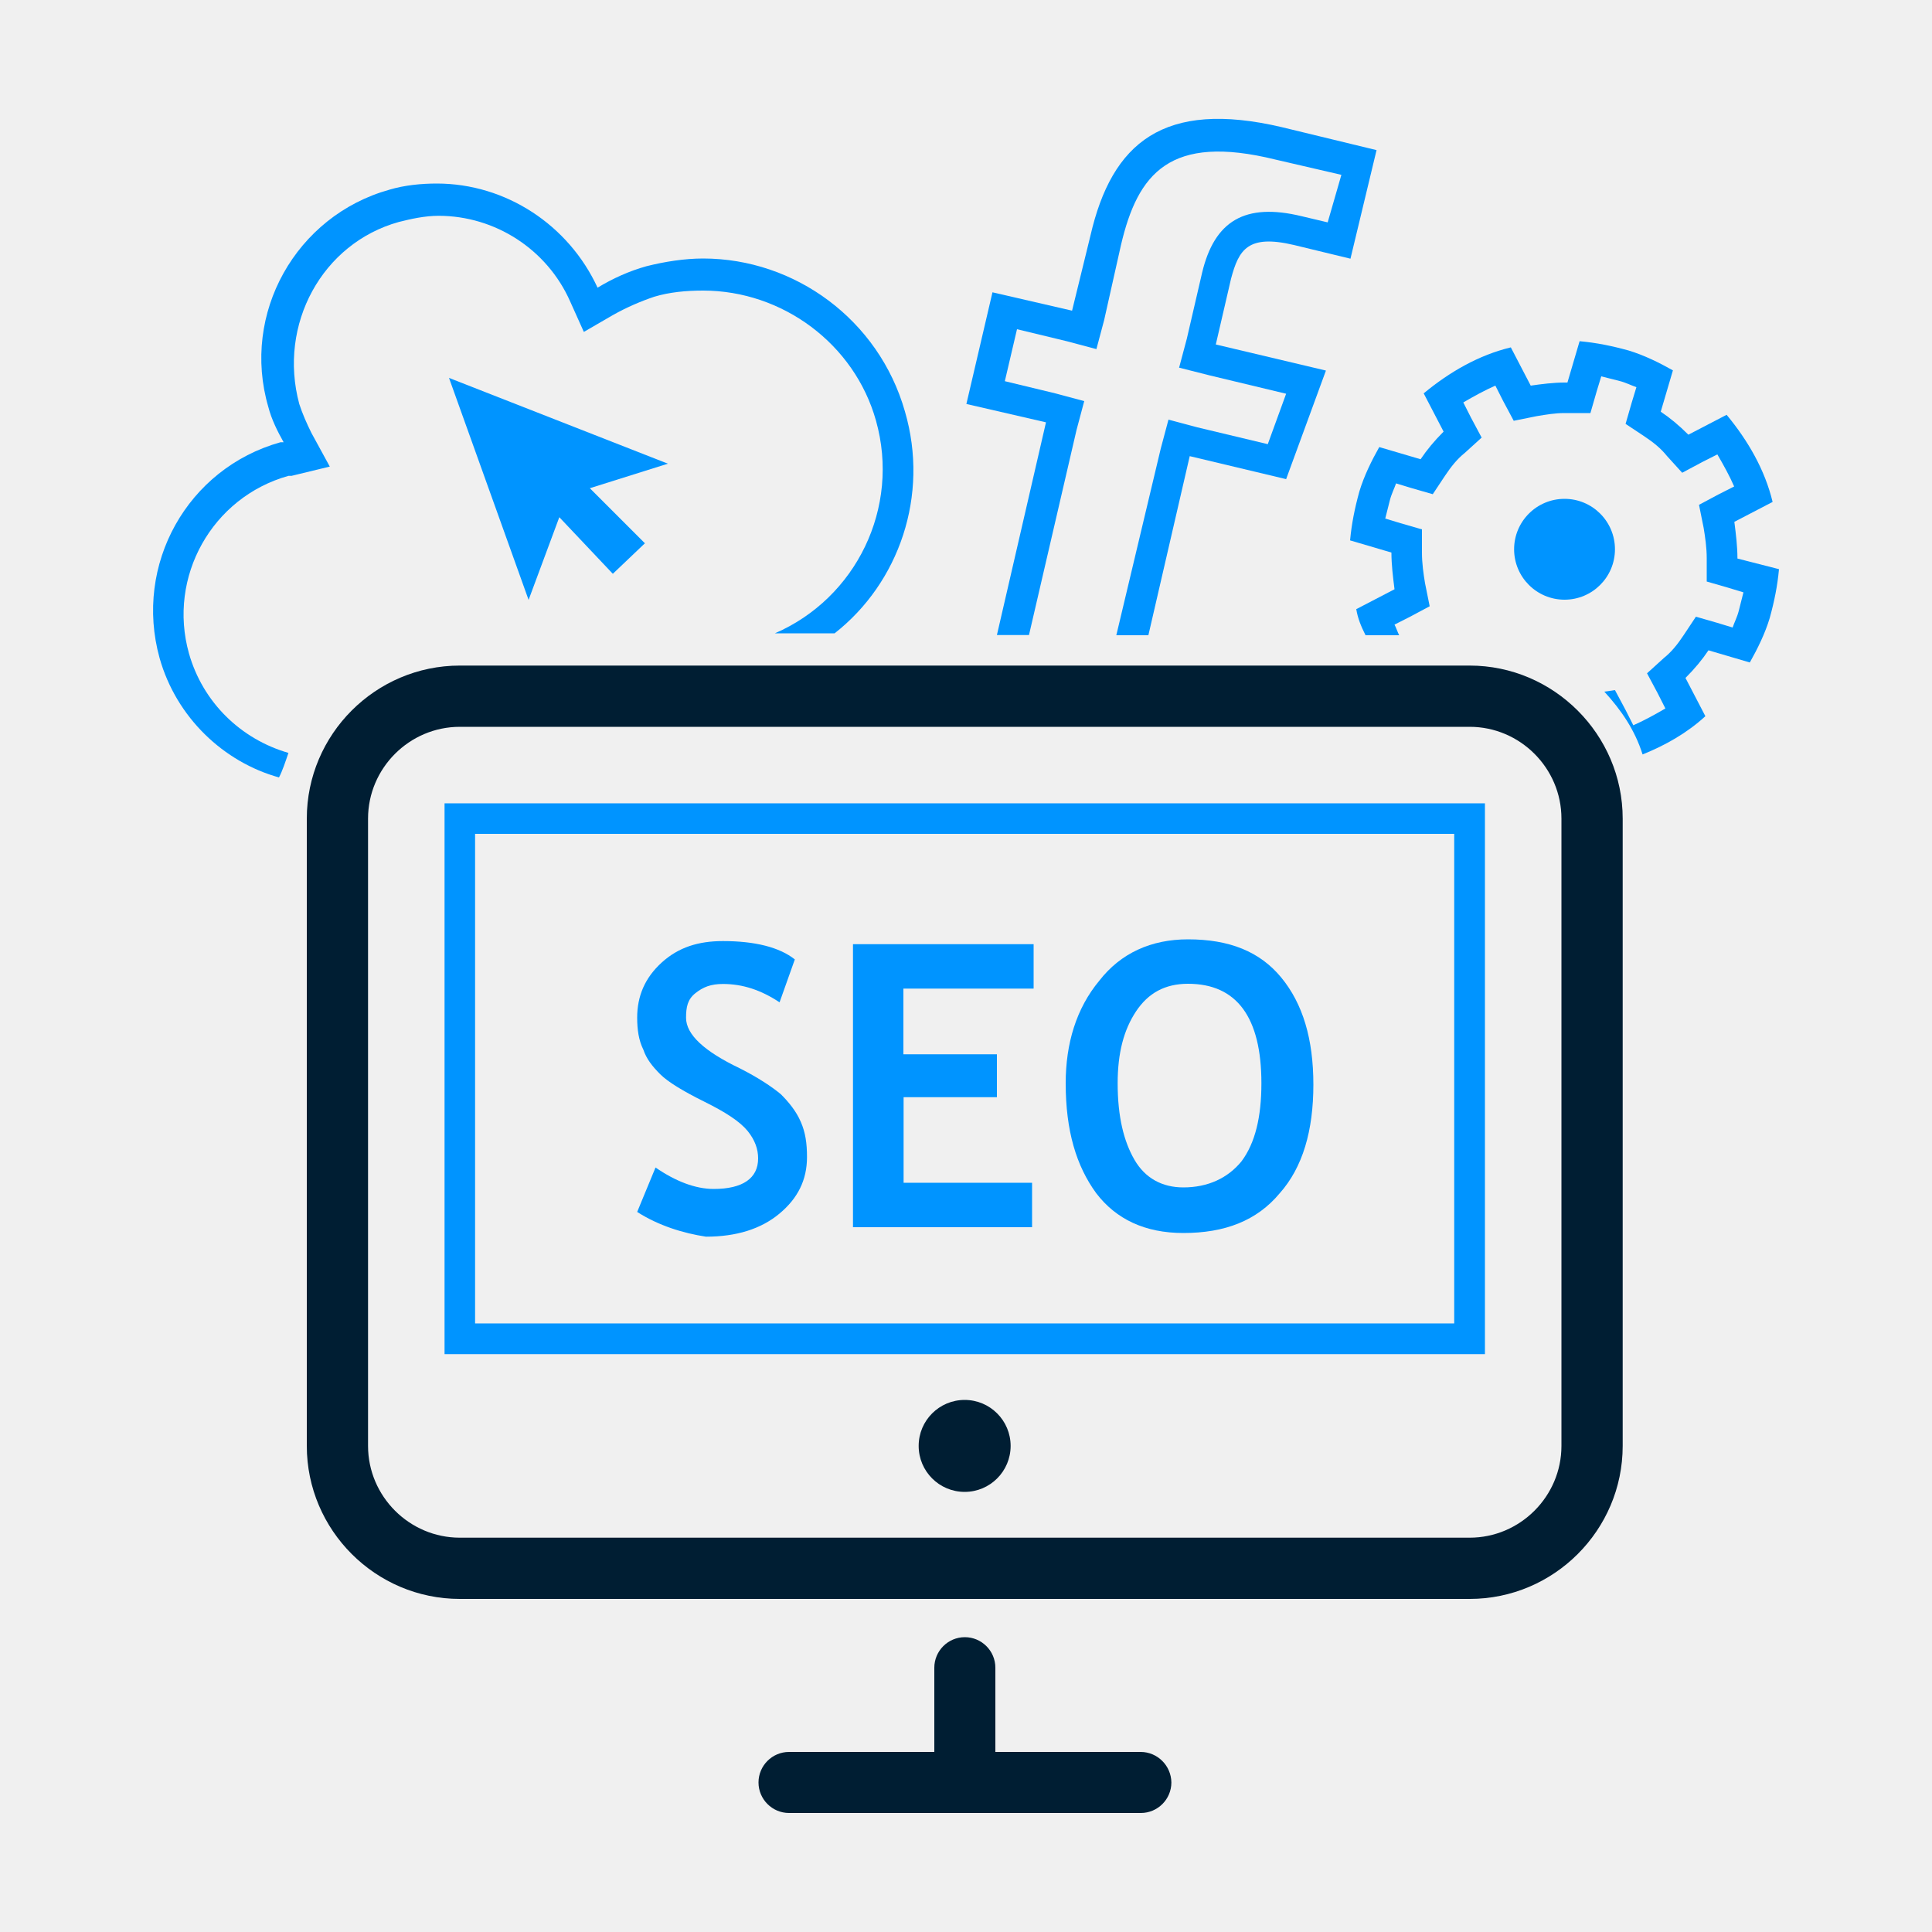
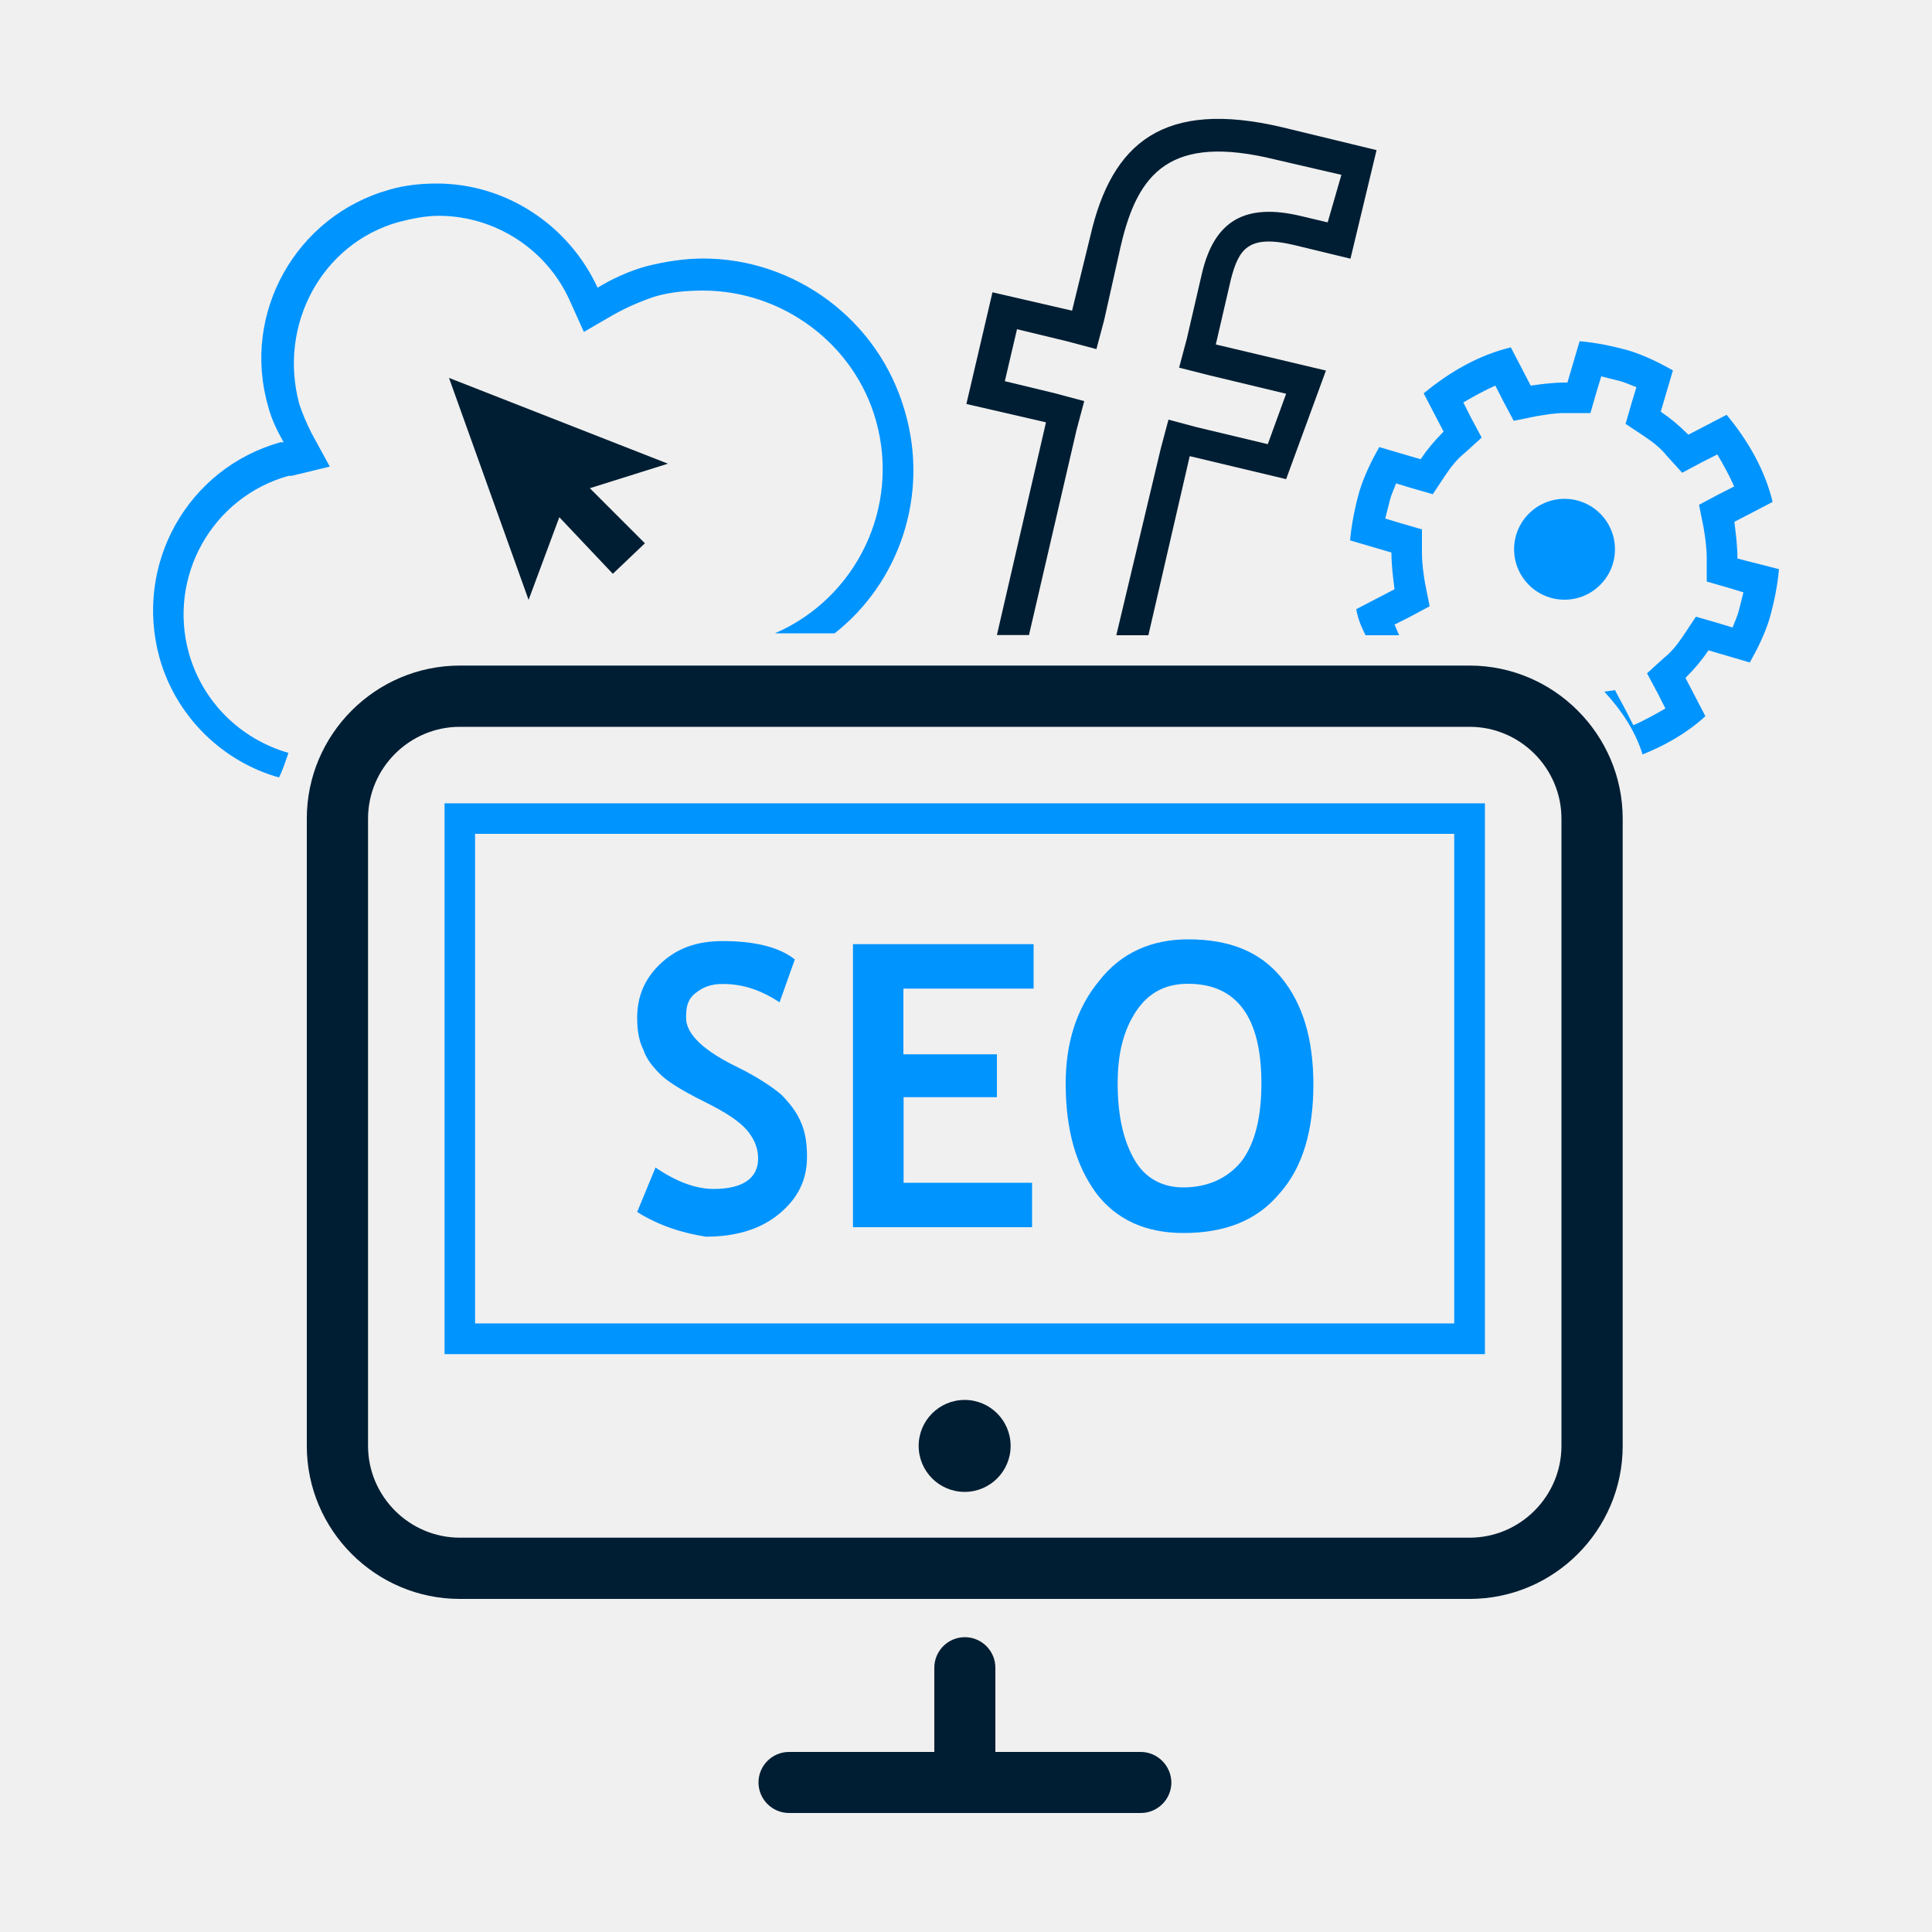
- <svg xmlns="http://www.w3.org/2000/svg" version="1.1" x="0px" y="0px" viewBox="0 0 1000 1000" enable-background="new 0 0 1000 1000" xml:space="preserve">
-   <g id="Layer_1">
+ <svg xmlns="http://www.w3.org/2000/svg" version="1.1" id="Layer_1" x="0px" y="0px" viewBox="0 0 1000 1000" style="enable-background:new 0 0 1000 1000;" xml:space="preserve">
+   <style type="text/css">
+ 	.st0{fill:#001E33;}
+ 	.st1{fill:#0094FF;}
+ </style>
+   <g id="Layer_1_1_">
</g>
-   <g id="cons" display="none">
-     <g display="inline">
-       <path id="head" fill="#001E33" d="M429.7,97.1c6,0-135-8-160,95c-4,88,11,87,10,114c-3,18-13-4-25,17c-8,16,1,66,8,79    s26.6,29.1,29,32c11,31,38,131,151,131c26,0,103-30,125-105c10-57,36-7,49-116c-7-48-26-24-30-31c3-50,24-133-13-152s-30-37-59-52    C481.7,94.1,423.7,97.1,429.7,97.1z" />
-       <path id="body" fill="#001E33" d="M316.6,600.1c-21.9,1.8-85.8,21.9-144,45c-40.1,16-78,30.6-96,53c-21,30-17,56.8-17,82    c0,28,0.7,51.5,2,63c7,61,57,60,57,60s637,0,638,0s45,1,51-60c3-55,4-79-1-112s-33.3-50.2-47-58c-14-8-55-21.7-87-34    c-44.2-17-95.2-37.8-119-39c-13,46-69,221-69,221l-17-136c0,0,15-25,15-32s-6-23-10-28s-70-3-75-1s-11,21-11,28s16,33,16,33    l-18,134C384.6,819.1,322.6,629.1,316.6,600.1z" />
-       <path id="message_box" fill="#0094FF" d="M639.6,183.1h264c0,0,17.8,3.3,27,14c12,14,10,24,10,24s0,236,0,243c0,4-3,13-11,22    s-28,10-28,10h-75l-103,104c0,0-4,3-9,2s-6-7-6-7v-98h-113c0,0,7-8,10-16s4-18,4-18h131l1,72l73-72l87-1c0,0,3,0,4-1s1-5,1-5    l2-230c0,0,0.6-4.4-1-6c-2-2-6-2-6-2h-259c0,0,1-1,0-15S639.6,183.1,639.6,183.1z" />
-       <g id="inner_message">
-         <g id="crosses">
-           <g id="cross">
-             <rect x="677.1" y="246.6" transform="matrix(0.7071 -0.7071 0.7071 0.7071 1.5451 568.9741)" fill="#001E33" width="21" height="72" />
-             <rect x="677.1" y="246.6" transform="matrix(-0.7071 -0.7071 0.7071 -0.7071 973.9371 968.6619)" fill="#001E33" width="21" height="72" />
-           </g>
-           <g id="cross_1_">
-             <rect x="833.1" y="364.6" transform="matrix(0.7071 -0.7071 0.7071 0.7071 -36.2022 713.8441)" fill="#001E33" width="21" height="72" />
-             <rect x="833.1" y="364.6" transform="matrix(-0.7071 -0.7071 0.7071 -0.7071 1156.807 1280.409)" fill="#001E33" width="21" height="72" />
-           </g>
-         </g>
-         <g id="Arrow">
-           <circle fill="#001E33" cx="691.6" cy="409.1" r="29" />
-           <path id="arrow" fill="#001E33" d="M679.6,398.1c0,0,33,7,56-14s31-77,51-95s45-25,45-25l-16-17l65,6l-42,47l-2-24      c0,0-22,8-41,30s-26,80-50,96s-66,26-66,26V398.1z" />
-         </g>
-       </g>
-     </g>
-   </g>
-   <g id="dev" display="none">
-     <g display="inline">
-       <g id="screen">
-         <path fill="#001E33" d="M859.3,201.9c25.2,0,45.9,20.6,45.9,45.9v504.5c0,25.2-20.6,45.9-45.9,45.9H140.7     c-25.2,0-45.9-20.6-45.9-45.9V247.7c0-25.2,20.6-45.9,45.9-45.9H859.3 M859.3,171.3H140.7c-42,0-76.4,34.4-76.4,76.4v504.5     c0,42,34.4,76.4,76.4,76.4h718.6c42,0,76.4-34.4,76.4-76.4V247.7C935.7,205.7,901.3,171.3,859.3,171.3L859.3,171.3z" />
-         <path fill="#001E33" d="M863.1,347.1H140.7c-4.6,0-7.6-3.1-7.6-7.6c0-4.6,3.1-7.6,7.6-7.6h722.4c4.6,0,7.6,3.1,7.6,7.6     C870.8,344,867.7,347.1,863.1,347.1z" />
-         <circle fill="#0094FF" cx="175.1" cy="269.1" r="22.9" />
-         <circle fill="#001E33" cx="243.9" cy="269.1" r="22.9" />
-         <circle fill="#0094FF" cx="312.7" cy="269.1" r="22.9" />
-       </g>
-       <g>
-         <path d="M382,524.1L263,574.2L382,623.3v24.4l-145.5-61.3V562L382,499.7V524.1z" />
-         <path fill="#0094FF" d="M442.1,704.6h-25.1l140.8-270.8h25.1L442.1,704.6z" />
-         <path d="M763.5,562v24.4L618,647.7v-24.4L737,574.2L618,524.1v-24.4L763.5,562z" />
-       </g>
-     </g>
-   </g>
-   <g id="out" display="none">
-     <g display="inline">
-       <g>
-         <path id="head_1_" fill="#001E33" d="M366.1,270.4c-2.6,4-14.8,60.4-69.7,61.9c-46.4,1-61-47.6-65.9-57.4     c-4.4-8.7-9-7.5-20.5-22.5c-3.7-4.8-9-11.5-10-18.5c-4.7-33.1,14.5-28.9,14.5-28.9s-4-26.9-2.5-39.9s3-25.4,10-29.4     c7-22,18.5-40.3,74.4-41.4c73.4-1.5,81.8,56.4,82.8,67.9s-0.6,31.4-2.1,41.9c4.5,0,17.5-3,17,21c-0.3,15.8-9.5,25-12,27.9     C379.6,255.9,367.1,268.9,366.1,270.4z" />
-         <path id="body_1_" fill="#001E33" d="M364.6,339.7c0,0,20,9.5,42.4,19c19.6,8.3,41.5,16.4,49.4,22c17,12,29.3,33.6,32.9,71.9     c0.5,38.4-8.5,38.4-16.5,38.4c-26.9,0-307.6,0.4-347.8,0c-13,0-13-10.5-14.5-17.5c-1.5-7-3.5-67.4,27.9-91.3     c11-8.2,34.1-16.2,53.9-24.5c21.8-9.1,39.9-18,39.9-18s-0.5,11,2.5,40.9c3,30.2,6,36.4,6,36.4s4.5-14.5,17.5-25     c13-10.5,23-13,23-13s6.5,3.5,17,3.5c10.5,0,16.5-3.5,16.5-3.5s13,3.5,24,13c11,9.5,17.5,23,17.5,23s2.5-8.5,5.5-34.4     S364.6,339.7,364.6,339.7z" />
-       </g>
-       <path fill="#009CFC" d="M669.4,61.3h-42c46.2,65.4,73.4,145.2,73.4,231.3c0,221.6-179.6,401.2-401.2,401.2    c-87,0-167.5-27.7-233.3-74.8c-0.2,7.4-0.4,14.8-0.7,22.2v19.5c67.6,43,147.9,68,233.9,68c240.9,0,436.2-195.3,436.2-436.2    C735.8,207.7,711.5,128.4,669.4,61.3z" />
-       <rect x="466" y="539.5" transform="matrix(0.7071 0.7071 -0.7071 0.7071 603.3923 -242.477)" fill="#FFFFFF" width="256.9" height="135.2" />
-       <path fill="#001E33" d="M910.5,938.7h-62.6c-13.1,0-23.8-10.7-23.8-23.8v-62.6c0-13.1,10.7-23.8,23.8-23.8h62.6    c13.1,0,23.8,10.7,23.8,23.8v62.6C934.3,928,923.6,938.7,910.5,938.7z" />
-       <path fill="#009CFC" d="M751.5,938.7h-62.6c-13.1,0-23.8-10.7-23.8-23.8v-62.6c0-13.1,10.7-23.8,23.8-23.8h62.6    c13.1,0,23.8,10.7,23.8,23.8v62.6C775.3,928,764.6,938.7,751.5,938.7z" />
-       <path fill="#009CFC" d="M910.5,783.9h-62.6c-13.1,0-23.8-10.7-23.8-23.8v-62.6c0-13.1,10.7-23.8,23.8-23.8h62.6    c13.1,0,23.8,10.7,23.8,23.8v62.6C934.3,773.2,923.6,783.9,910.5,783.9z" />
-       <g>
-         <polygon fill="#001E33" points="627.9,683.7 500.7,556.6 544.8,512.6 672,639.7    " />
-         <polygon fill="#001E33" points="701.4,713.5 667.6,587.7 575.4,679.8    " />
-       </g>
-     </g>
-   </g>
  <g id="mark">
    <g>
-       <polygon fill="#0094FF" points="333.8,281.2 305.3,252.7 345.7,240 232.4,195.6 273.6,310.5 289.5,267.7 317.2,297   " />
-       <path fill="#0094FF" d="M752.7,431.6v253.4H245.9V431.6H752.7 M768.6,415.8H230.1v285.1h538.5V415.8L768.6,415.8z" />
-       <path fill="#0094FF" d="M149.3,389.7c-24.6-7.1-44.3-26.1-51.5-51.5c-11.1-39.6,11.9-80.8,51.5-91.9c0.8,0,0.8,0,1.6,0l19.8-4.8    l-9.5-17.4c-2.4-4.8-4.8-10.3-6.3-15c-11.1-41.2,11.9-83.2,51.5-94.2c6.3-1.6,13.5-3.2,20.6-3.2l0,0c29.3,0,56.2,17.4,68.1,44.3    l7.1,15.8l15-8.7c7.1-4,14.3-7.1,21.4-9.5c7.9-2.4,16.6-3.2,25.3-3.2c41.2,0,78.4,27.7,89.5,67.3c12.7,45.1-10.3,91.9-52.3,110.1    H432c33.3-26.1,49.1-71.3,36.4-114.8c-13.5-47.5-57-79.2-104.5-79.2c-9.5,0-19.8,1.6-29.3,4c-8.7,2.4-17.4,6.3-25.3,11.1    c-15-32.5-47.5-53.9-83.2-53.9c-7.9,0-16.6,0.8-24.6,3.2c-48.3,13.5-76.8,64.1-62.6,112.5c1.6,6.3,4.8,12.7,7.9,18.2    c-0.8,0-0.8,0-1.6,0c-48.3,13.5-76,63.4-62.6,111.7c8.7,30.9,33.3,53.9,61.8,61.8C146.1,399.2,147.7,394.4,149.3,389.7z" />
-       <path fill="#0094FF" d="M516,328.7h16.6l24.6-106.1l4-15l-15-4l-26.1-6.3l6.3-26.9l26.1,6.3l15,4l4-15l8.7-38.8    c8.7-37.2,25.3-57.8,80-44.3l34.1,7.9l-7.1,24.6l-13.5-3.2c-29.3-7.1-45.1,2.4-51.5,29.3l-7.9,34.1l-4,15l15.8,4l39.6,9.5    l-9.5,26.1l-36.4-8.7l-15-4l-4,15l-23,96.6h16.6l21.4-92.7l49.9,11.9l20.6-56.2l-57-13.5l7.9-34.1c4-15,8.7-23,32.5-17.4l29.3,7.1    l13.5-56.2l-49.1-11.9c-61-14.3-87.9,7.9-99,56.2l-9.5,38.8l-41.2-9.5l-13.5,57.8l41.2,9.5L516,328.7z" />
-       <path fill="#0094FF" d="M899.3,289.1c0-6.3-0.8-12.7-1.6-19l19.8-10.3c-4-16.6-12.7-31.7-23.8-45.1l-19.8,10.3    c-4.8-4.8-9.5-8.7-14.3-11.9l6.3-21.4c-7.1-4-15-7.9-23-10.3c-8.7-2.4-16.6-4-25.3-4.8l-6.3,21.4c-0.8,0-0.8,0-1.6,0    c-5.5,0-11.9,0.8-17.4,1.6l-10.3-19.8c-16.6,4-31.7,12.7-45.1,23.8l10.3,19.8c-4.8,4.8-8.7,9.5-11.9,14.3l-21.4-6.3    c-4,7.1-7.9,15-10.3,23c-2.4,8.7-4,16.6-4.8,25.3l21.4,6.3c0,6.3,0.8,12.7,1.6,19l-19.8,10.3c0.8,4.8,2.4,8.7,4.8,13.5h17.4    c-0.8-1.6-1.6-4-2.4-5.5l7.9-4l10.3-5.5l-2.4-11.9c-0.8-4.8-1.6-10.3-1.6-15.8V274l-11.1-3.2l-7.9-2.4c0.8-3.2,1.6-6.3,2.4-9.5    c0.8-3.2,2.4-6.3,3.2-8.7l7.9,2.4l11.1,3.2l6.3-9.5c3.2-4.8,6.3-8.7,10.3-11.9l8.7-7.9l-5.5-10.3l-4-7.9    c5.5-3.2,11.1-6.3,16.6-8.7l4,7.9l5.5,10.3l11.9-2.4c4.8-0.8,9.5-1.6,14.3-1.6h1.6h11.9l3.2-11.1l2.4-7.9c3.2,0.8,6.3,1.6,9.5,2.4    s6.3,2.4,8.7,3.2l-2.4,7.9l-3.2,11.1l9.5,6.3c4.8,3.2,8.7,6.3,11.9,10.3l7.9,8.7l10.3-5.5l7.9-4c3.2,5.5,6.3,11.1,8.7,16.6l-7.9,4    l-10.3,5.5l2.4,11.9c0.8,4.8,1.6,10.3,1.6,15.8V301l11.1,3.2l7.9,2.4c-0.8,3.2-1.6,6.3-2.4,9.5c-0.8,3.2-2.4,6.3-3.2,8.7l-7.9-2.4    l-11.1-3.2l-6.3,9.5c-3.2,4.8-6.3,8.7-10.3,11.9l-8.7,7.9l5.5,10.3l4,7.9c-5.5,3.2-11.1,6.3-16.6,8.7l-4-7.9l-5.5-10.3l-5.5,0.8    c8.7,9.5,15.8,19.8,19.8,32.5c11.9-4.8,23-11.1,32.5-19.8l-10.3-19.8c4.8-4.8,8.7-9.5,11.9-14.3l21.4,6.3c4-7.1,7.9-15,10.3-23    c2.4-8.7,4-16.6,4.8-25.3L899.3,289.1z" />
-       <circle fill="#0094FF" cx="809.8" cy="284.3" r="26.1" />
+       <polygon class="st0" points="333.8,281.2 305.3,252.7 345.7,240 232.4,195.6 273.6,310.5 289.5,267.7 317.2,297   " />
+       <path class="st1" d="M752.7,431.6V685H245.9V431.6H752.7 M768.6,415.8H230.1v285.1h538.5V415.8L768.6,415.8z" />
+       <path class="st1" d="M149.3,389.7c-24.6-7.1-44.3-26.1-51.5-51.5c-11.1-39.6,11.9-80.8,51.5-91.9c0.8,0,0.8,0,1.6,0l19.8-4.8    l-9.5-17.4c-2.4-4.8-4.8-10.3-6.3-15c-11.1-41.2,11.9-83.2,51.5-94.2c6.3-1.6,13.5-3.2,20.6-3.2l0,0c29.3,0,56.2,17.4,68.1,44.3    l7.1,15.8l15-8.7c7.1-4,14.3-7.1,21.4-9.5c7.9-2.4,16.6-3.2,25.3-3.2c41.2,0,78.4,27.7,89.5,67.3c12.7,45.1-10.3,91.9-52.3,110.1    H432c33.3-26.1,49.1-71.3,36.4-114.8c-13.5-47.5-57-79.2-104.5-79.2c-9.5,0-19.8,1.6-29.3,4c-8.7,2.4-17.4,6.3-25.3,11.1    c-15-32.5-47.5-53.9-83.2-53.9c-7.9,0-16.6,0.8-24.6,3.2c-48.3,13.5-76.8,64.1-62.6,112.5c1.6,6.3,4.8,12.7,7.9,18.2    c-0.8,0-0.8,0-1.6,0c-48.3,13.5-76,63.4-62.6,111.7c8.7,30.9,33.3,53.9,61.8,61.8C146.1,399.2,147.7,394.4,149.3,389.7z" />
+       <path class="st0" d="M516,328.7h16.6l24.6-106.1l4-15l-15-4l-26.1-6.3l6.3-26.9l26.1,6.3l15,4l4-15l8.7-38.8    c8.7-37.2,25.3-57.8,80-44.3l34.1,7.9l-7.1,24.6l-13.5-3.2c-29.3-7.1-45.1,2.4-51.5,29.3l-7.9,34.1l-4,15l15.8,4l39.6,9.5    l-9.5,26.1l-36.4-8.7l-15-4l-4,15l-23,96.6h16.6l21.4-92.7l49.9,11.9l20.6-56.2l-57-13.5l7.9-34.1c4-15,8.7-23,32.5-17.4l29.3,7.1    l13.5-56.2l-49.1-11.9c-61-14.3-87.9,7.9-99,56.2l-9.5,38.8l-41.2-9.5l-13.5,57.8l41.2,9.5L516,328.7z" />
+       <path class="st1" d="M899.3,289.1c0-6.3-0.8-12.7-1.6-19l19.8-10.3c-4-16.6-12.7-31.7-23.8-45.1L873.9,225    c-4.8-4.8-9.5-8.7-14.3-11.9l6.3-21.4c-7.1-4-15-7.9-23-10.3c-8.7-2.4-16.6-4-25.3-4.8l-6.3,21.4c-0.8,0-0.8,0-1.6,0    c-5.5,0-11.9,0.8-17.4,1.6L782,179.8c-16.6,4-31.7,12.7-45.1,23.8l10.3,19.8c-4.8,4.8-8.7,9.5-11.9,14.3l-21.4-6.3    c-4,7.1-7.9,15-10.3,23c-2.4,8.7-4,16.6-4.8,25.3l21.4,6.3c0,6.3,0.8,12.7,1.6,19L702,315.3c0.8,4.8,2.4,8.7,4.8,13.5h17.4    c-0.8-1.6-1.6-4-2.4-5.5l7.9-4l10.3-5.5l-2.4-11.9c-0.8-4.8-1.6-10.3-1.6-15.8V274l-11.1-3.2l-7.9-2.4c0.8-3.2,1.6-6.3,2.4-9.5    c0.8-3.2,2.4-6.3,3.2-8.7l7.9,2.4l11.1,3.2l6.3-9.5c3.2-4.8,6.3-8.7,10.3-11.9l8.7-7.9l-5.5-10.3l-4-7.9    c5.5-3.2,11.1-6.3,16.6-8.7l4,7.9l5.5,10.3l11.9-2.4c4.8-0.8,9.5-1.6,14.3-1.6h1.6h11.9l3.2-11.1l2.4-7.9c3.2,0.8,6.3,1.6,9.5,2.4    s6.3,2.4,8.7,3.2l-2.4,7.9l-3.2,11.1l9.5,6.3c4.8,3.2,8.7,6.3,11.9,10.3l7.9,8.7l10.3-5.5l7.9-4c3.2,5.5,6.3,11.1,8.7,16.6l-7.9,4    l-10.3,5.5l2.4,11.9c0.8,4.8,1.6,10.3,1.6,15.8v12l11.1,3.2l7.9,2.4c-0.8,3.2-1.6,6.3-2.4,9.5c-0.8,3.2-2.4,6.3-3.2,8.7l-7.9-2.4    l-11.1-3.2l-6.3,9.5c-3.2,4.8-6.3,8.7-10.3,11.9l-8.7,7.9l5.5,10.3l4,7.9c-5.5,3.2-11.1,6.3-16.6,8.7l-4-7.9l-5.5-10.3l-5.5,0.8    c8.7,9.5,15.8,19.8,19.8,32.5c11.9-4.8,23-11.1,32.5-19.8l-10.3-19.8c4.8-4.8,8.7-9.5,11.9-14.3l21.4,6.3c4-7.1,7.9-15,10.3-23    c2.4-8.7,4-16.6,4.8-25.3L899.3,289.1z" />
+       <circle class="st1" cx="809.8" cy="284.3" r="26.1" />
      <g>
-         <path fill="#0094FF" d="M329.8,627.3l9.5-23c10.3,7.1,20.6,11.1,30.1,11.1c15,0,23-5.5,23-15.8c0-4.8-1.6-9.5-5.5-14.3     c-4-4.8-11.1-9.5-22.2-15c-11.1-5.5-19-10.3-23-14.3s-7.1-7.9-8.7-12.7c-2.4-4.8-3.2-10.3-3.2-16.6c0-11.1,4-20.6,12.7-28.5     c8.7-7.9,19-11.1,31.7-11.1c16.6,0,29.3,3.2,37.2,9.5l-7.9,22.2c-9.5-6.3-19-9.5-29.3-9.5c-6.3,0-10.3,1.6-14.3,4.8     c-4,3.2-4.8,7.1-4.8,12.7c0,8.7,9.5,17.4,27.7,26.1c9.5,4.8,16.6,9.5,21.4,13.5c4,4,7.9,8.7,10.3,14.3c2.4,5.5,3.2,11.1,3.2,18.2     c0,11.9-4.8,21.4-14.3,29.3c-9.5,7.9-22.2,11.9-38,11.9C353.6,638.3,340.9,634.4,329.8,627.3z" />
-         <path fill="#0094FF" d="M467.6,511.6v34.1H516v22.2h-48.3v44.3h66.5v23h-92.7V488.7H535v23H467.6z" />
-         <path fill="#0094FF" d="M551.6,560.7c0-20.6,5.5-38.8,17.4-53.1c11.1-14.3,26.9-21.4,45.9-21.4c21.4,0,37.2,6.3,48.3,19.8     c11.1,13.5,16.6,31.7,16.6,55.4c0,23.8-5.5,42.8-17.4,56.2c-11.9,14.3-28.5,20.6-49.9,20.6c-19.8,0-34.8-7.1-45.1-20.6     C557.1,603.5,551.6,585.3,551.6,560.7z M578.5,560.7c0,17.4,3.2,30.1,8.7,39.6c5.5,9.5,14.3,14.3,25.3,14.3     c12.7,0,23-4.8,30.1-13.5c7.1-9.5,10.3-23,10.3-40.4c0-34.1-12.7-51.5-38-51.5c-11.9,0-20.6,4.8-26.9,14.3     C581.7,533,578.5,544.9,578.5,560.7z" />
+         <path class="st1" d="M329.8,627.3l9.5-23c10.3,7.1,20.6,11.1,30.1,11.1c15,0,23-5.5,23-15.8c0-4.8-1.6-9.5-5.5-14.3     c-4-4.8-11.1-9.5-22.2-15s-19-10.3-23-14.3s-7.1-7.9-8.7-12.7c-2.4-4.8-3.2-10.3-3.2-16.6c0-11.1,4-20.6,12.7-28.5     s19-11.1,31.7-11.1c16.6,0,29.3,3.2,37.2,9.5l-7.9,22.2c-9.5-6.3-19-9.5-29.3-9.5c-6.3,0-10.3,1.6-14.3,4.8     c-4,3.2-4.8,7.1-4.8,12.7c0,8.7,9.5,17.4,27.7,26.1c9.5,4.8,16.6,9.5,21.4,13.5c4,4,7.9,8.7,10.3,14.3c2.4,5.5,3.2,11.1,3.2,18.2     c0,11.9-4.8,21.4-14.3,29.3c-9.5,7.9-22.2,11.9-38,11.9C353.6,638.3,340.9,634.4,329.8,627.3z" />
+         <path class="st1" d="M467.6,511.6v34.1H516v22.2h-48.3v44.3h66.5v23h-92.7V488.7H535v23h-67.4V511.6z" />
+         <path class="st1" d="M551.6,560.7c0-20.6,5.5-38.8,17.4-53.1c11.1-14.3,26.9-21.4,45.9-21.4c21.4,0,37.2,6.3,48.3,19.8     s16.6,31.7,16.6,55.4c0,23.8-5.5,42.8-17.4,56.2c-11.9,14.3-28.5,20.6-49.9,20.6c-19.8,0-34.8-7.1-45.1-20.6     C557.1,603.5,551.6,585.3,551.6,560.7z M578.5,560.7c0,17.4,3.2,30.1,8.7,39.6s14.3,14.3,25.3,14.3c12.7,0,23-4.8,30.1-13.5     c7.1-9.5,10.3-23,10.3-40.4c0-34.1-12.7-51.5-38-51.5c-11.9,0-20.6,4.8-26.9,14.3C581.7,533,578.5,544.9,578.5,560.7z" />
      </g>
-       <circle fill="#001E33" cx="499.3" cy="748.4" r="23.8" />
-       <path fill="#001E33" d="M590.4,906.8h-75.2v-43.6c0-8.7-7.1-15.8-15.8-15.8c-8.7,0-15.8,7.1-15.8,15.8v43.6h-75.2    c-8.7,0-15.8,7.1-15.8,15.8c0,8.7,7.1,15.8,15.8,15.8h182.1c8.7,0,15.8-7.1,15.8-15.8C606.2,913.9,599.1,906.8,590.4,906.8z" />
-       <path fill="#001E33" d="M760.7,376.2c26.1,0,47.5,21.4,47.5,47.5v324.7c0,26.1-21.4,47.5-47.5,47.5H238    c-26.1,0-47.5-21.4-47.5-47.5V423.7c0-26.1,21.4-47.5,47.5-47.5H760.7 M760.7,344.5H238c-43.6,0-79.2,35.6-79.2,79.2v324.7    c0,43.6,35.6,79.2,79.2,79.2h522.7c43.6,0,79.2-35.6,79.2-79.2V423.7C839.9,380.2,804.2,344.5,760.7,344.5L760.7,344.5z" />
+       <circle class="st0" cx="499.3" cy="748.4" r="23.8" />
+       <path class="st0" d="M590.4,906.8h-75.2v-43.6c0-8.7-7.1-15.8-15.8-15.8c-8.7,0-15.8,7.1-15.8,15.8v43.6h-75.2    c-8.7,0-15.8,7.1-15.8,15.8s7.1,15.8,15.8,15.8h182.1c8.7,0,15.8-7.1,15.8-15.8C606.2,913.9,599.1,906.8,590.4,906.8z" />
+       <path class="st0" d="M760.7,376.2c26.1,0,47.5,21.4,47.5,47.5v324.7c0,26.1-21.4,47.5-47.5,47.5H238c-26.1,0-47.5-21.4-47.5-47.5    V423.7c0-26.1,21.4-47.5,47.5-47.5H760.7 M760.7,344.5H238c-43.6,0-79.2,35.6-79.2,79.2v324.7c0,43.6,35.6,79.2,79.2,79.2h522.7    c43.6,0,79.2-35.6,79.2-79.2V423.7C839.9,380.2,804.2,344.5,760.7,344.5L760.7,344.5z" />
    </g>
  </g>
</svg>
